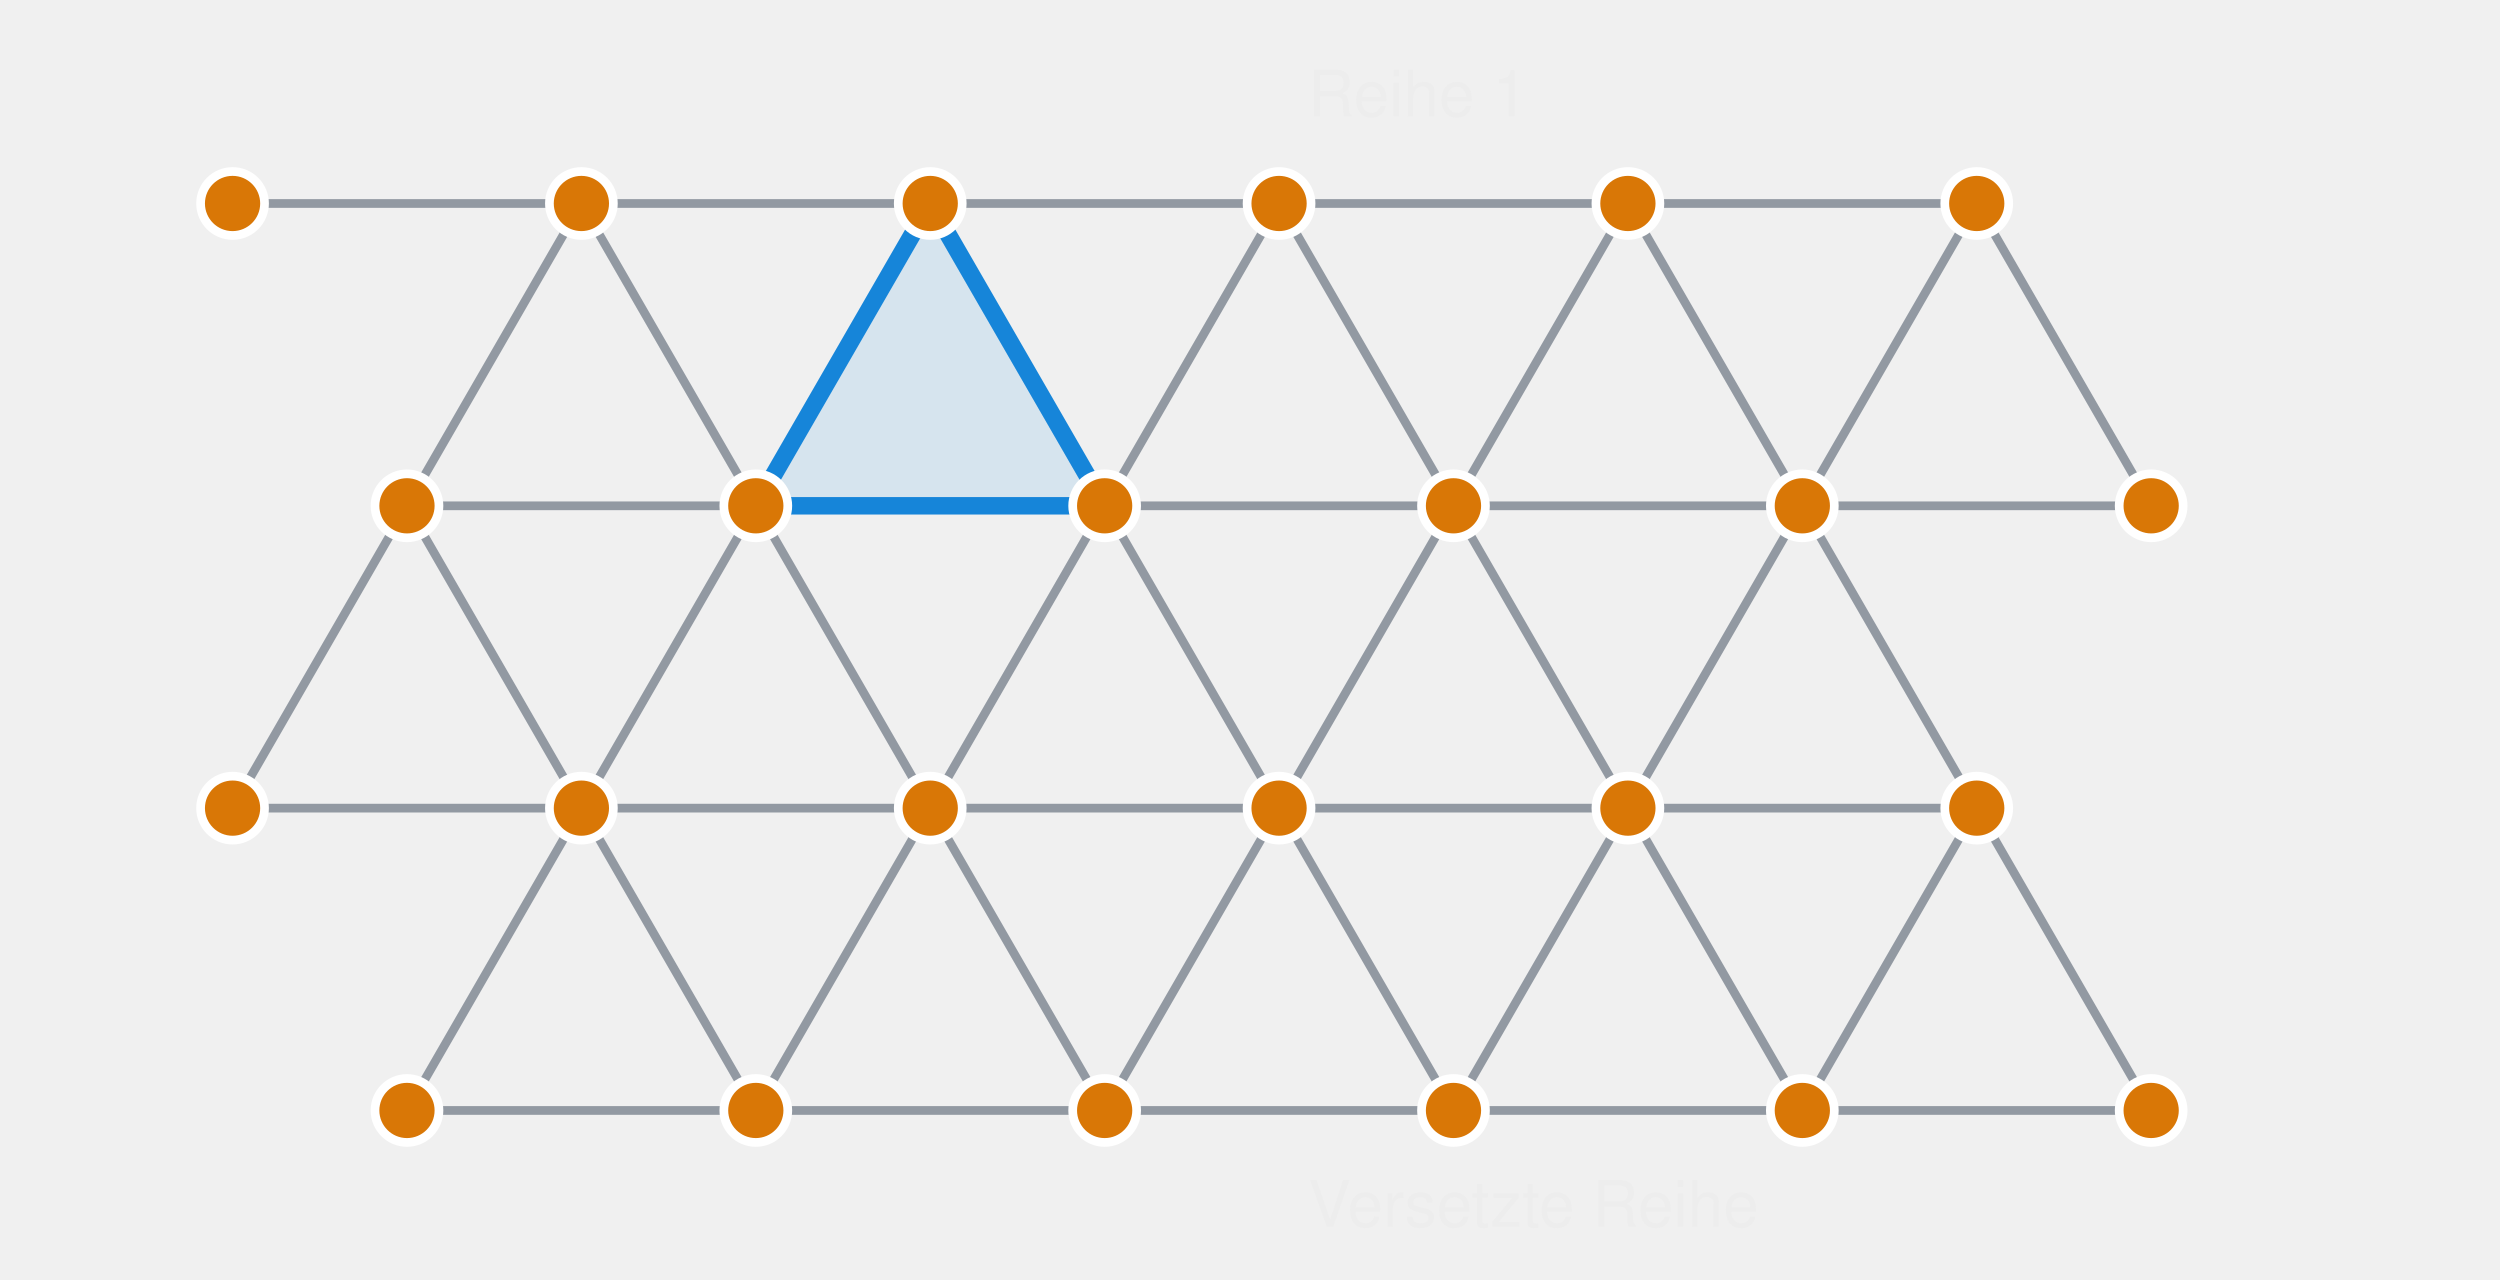
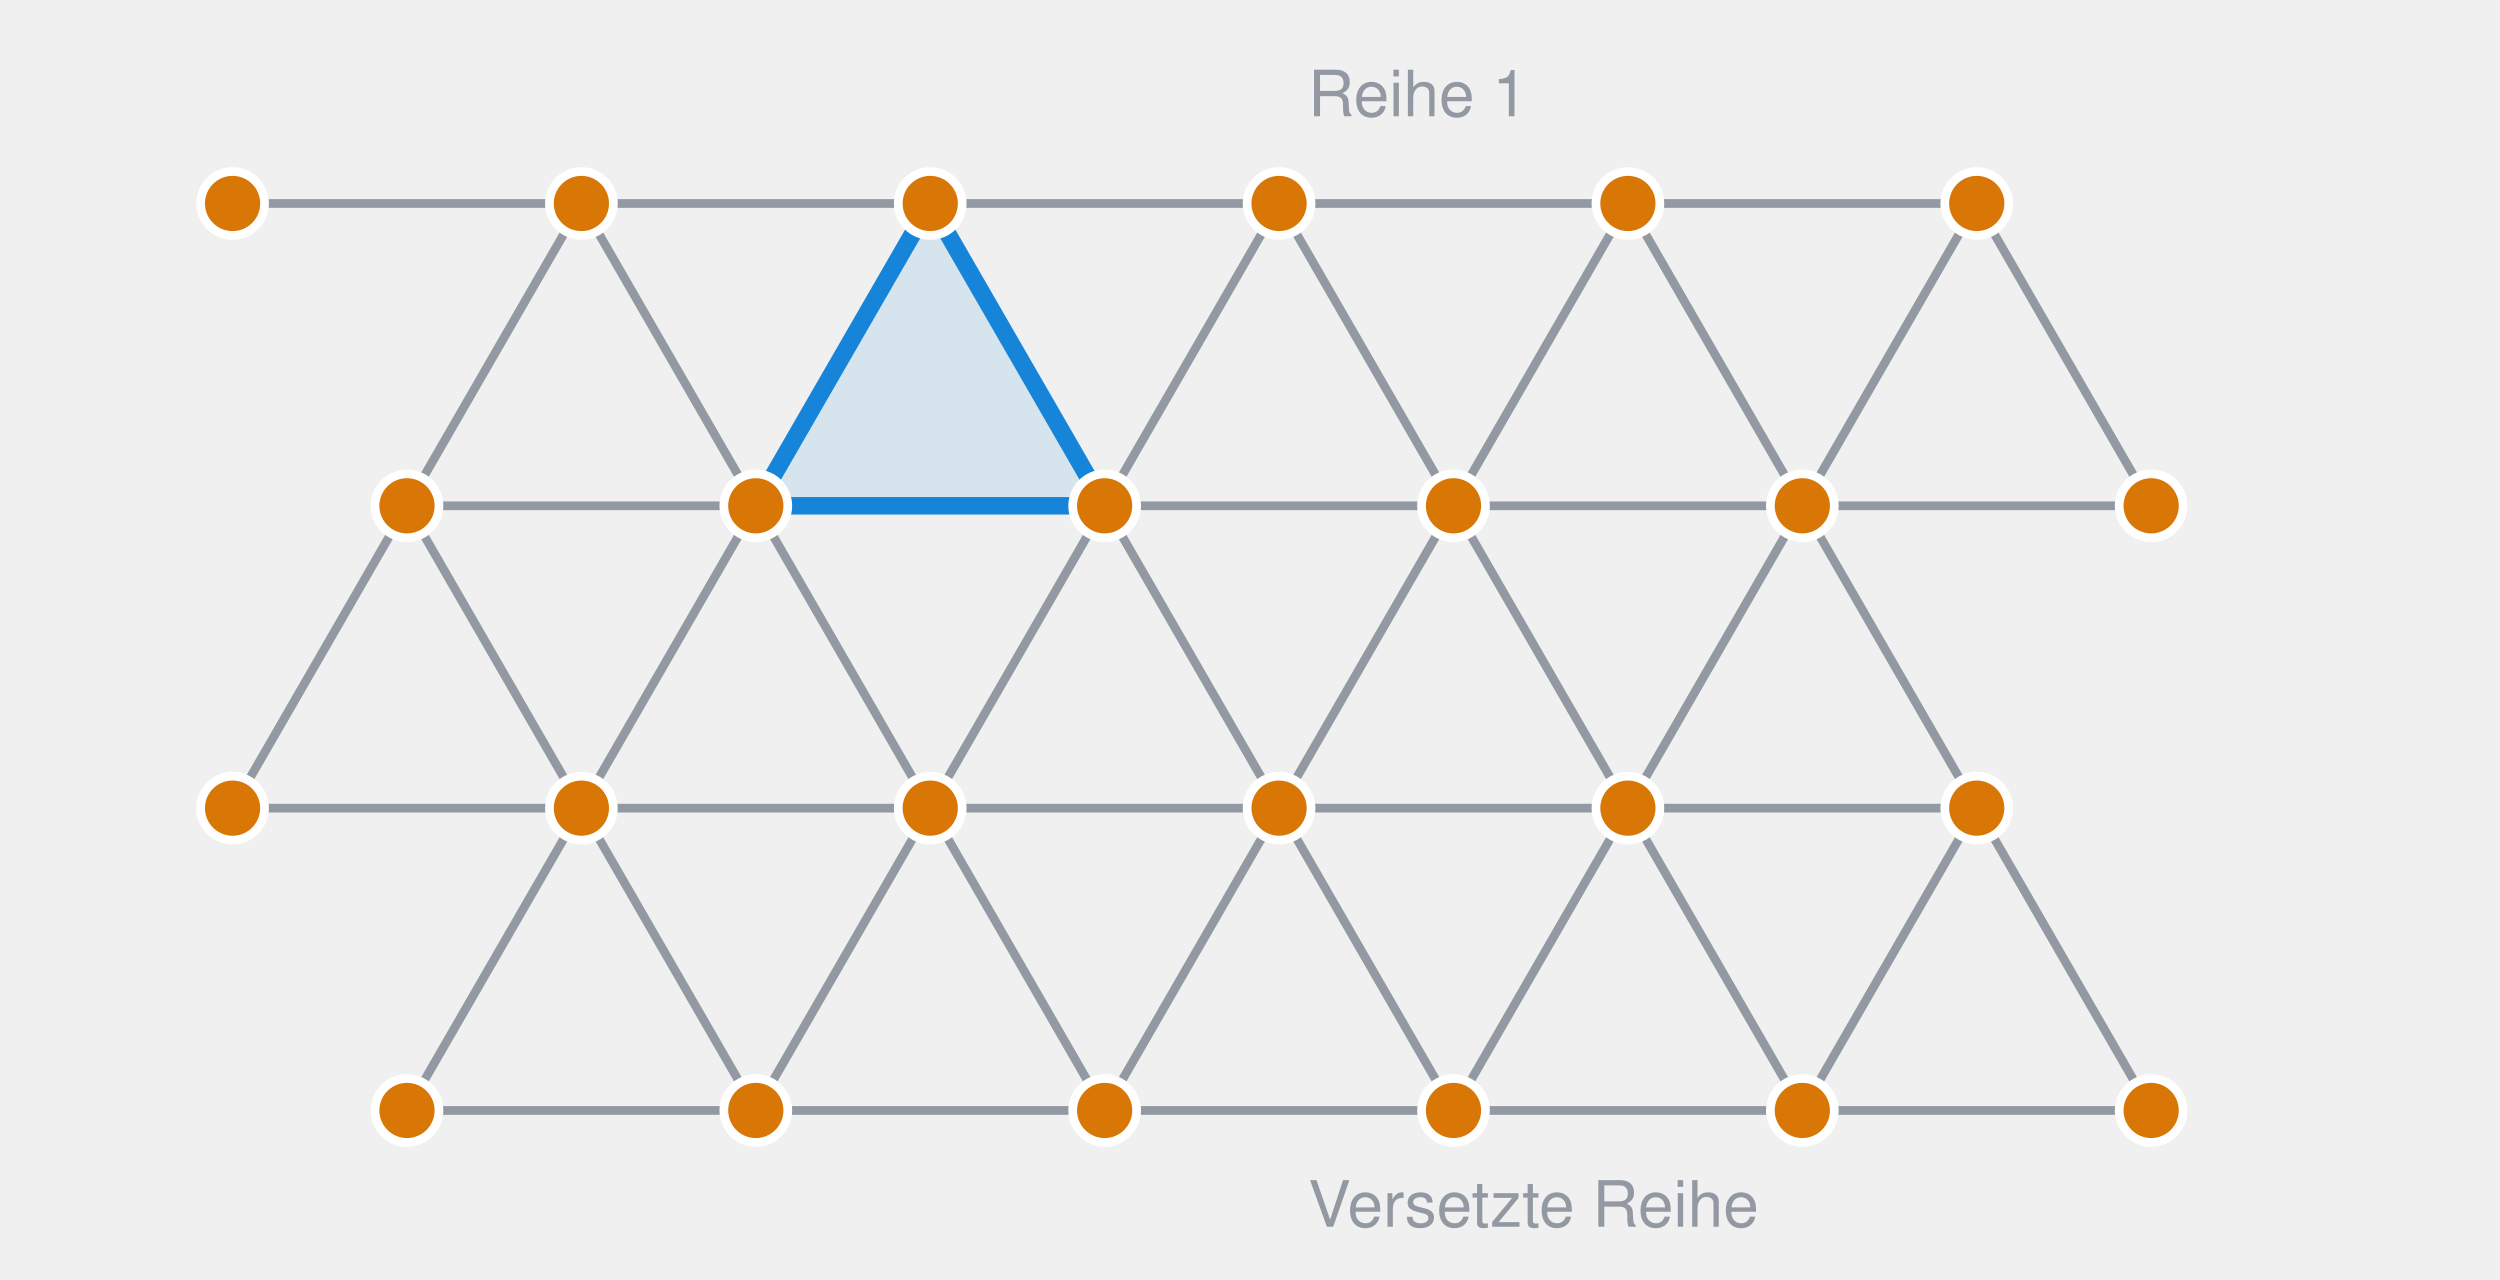
- <svg xmlns="http://www.w3.org/2000/svg" font-family="-apple-system-body, ui-sans-serif, -apple-system, system-ui, Segoe UI, Helvetica, Apple Color Emoji, Arial, sans-serif, Segoe UI Emoji, Segoe UI Symbol" font-weight="400" data-d-component="svg" fill="currentColor" style="color:rgb(237, 237, 237)" viewBox="0 0 430 220" width="100%">
+ <svg xmlns="http://www.w3.org/2000/svg" font-family="-apple-system-body, ui-sans-serif, -apple-system, system-ui, Segoe UI, Helvetica, Apple Color Emoji, Arial, sans-serif, Segoe UI Emoji, Segoe UI Symbol" font-weight="400" data-d-component="svg" fill="currentColor" style="color:#9299A2" viewBox="0 0 430 220" width="100%">
  <g stroke="#9299A2" stroke-width="1.5" fill="none">
    <path d="M40 35 H100 H160 H220 H280 H340" />
    <path d="M70 87 H130 H190 H250 H310 H370" />
    <path d="M40 139 H100 H160 H220 H280 H340" />
    <path d="M70 191 H130 H190 H250 H310 H370" />
    <path d="M100 35 L70 87 M100 35 L130 87 M160 35 L130 87 M160 35 L190 87 M220 35 L190 87 M220 35 L250 87 M280 35 L250 87 M280 35 L310 87 M340 35 L310 87 M340 35 L370 87" />
    <path d="M70 87 L40 139 M70 87 L100 139 M130 87 L100 139 M130 87 L160 139 M190 87 L160 139 M190 87 L220 139 M250 87 L220 139 M250 87 L280 139 M310 87 L280 139 M310 87 L340 139" />
    <path d="M100 139 L70 191 M100 139 L130 191 M160 139 L130 191 M160 139 L190 191 M220 139 L190 191 M220 139 L250 191 M280 139 L250 191 M280 139 L310 191 M340 139 L310 191 M340 139 L370 191" />
  </g>
  <path d="M160 35 L130 87 L190 87 Z" stroke="#1685D9" stroke-width="3" fill="#1685D9" fill-opacity="0.12" />
  <g fill="#D97706" stroke="#FFFFFF" stroke-width="1.5">
    <circle cx="40" cy="35" r="5.5" />
    <circle cx="100" cy="35" r="5.5" />
    <circle cx="160" cy="35" r="5.5" />
    <circle cx="220" cy="35" r="5.5" />
    <circle cx="280" cy="35" r="5.5" />
    <circle cx="340" cy="35" r="5.5" />
    <circle cx="40" cy="139" r="5.5" />
    <circle cx="100" cy="139" r="5.5" />
    <circle cx="160" cy="139" r="5.5" />
    <circle cx="220" cy="139" r="5.5" />
    <circle cx="280" cy="139" r="5.5" />
    <circle cx="340" cy="139" r="5.5" />
    <circle cx="70" cy="87" r="5.5" />
    <circle cx="130" cy="87" r="5.5" />
    <circle cx="190" cy="87" r="5.5" />
    <circle cx="250" cy="87" r="5.5" />
    <circle cx="310" cy="87" r="5.5" />
    <circle cx="370" cy="87" r="5.5" />
    <circle cx="70" cy="191" r="5.5" />
    <circle cx="130" cy="191" r="5.5" />
    <circle cx="190" cy="191" r="5.5" />
    <circle cx="250" cy="191" r="5.5" />
    <circle cx="310" cy="191" r="5.5" />
    <circle cx="370" cy="191" r="5.5" />
  </g>
  <g fill="currentColor" font-size="11">
    <text x="225" y="20">Reihe 1</text>
    <text x="225" y="211">Versetzte Reihe</text>
  </g>
</svg>
